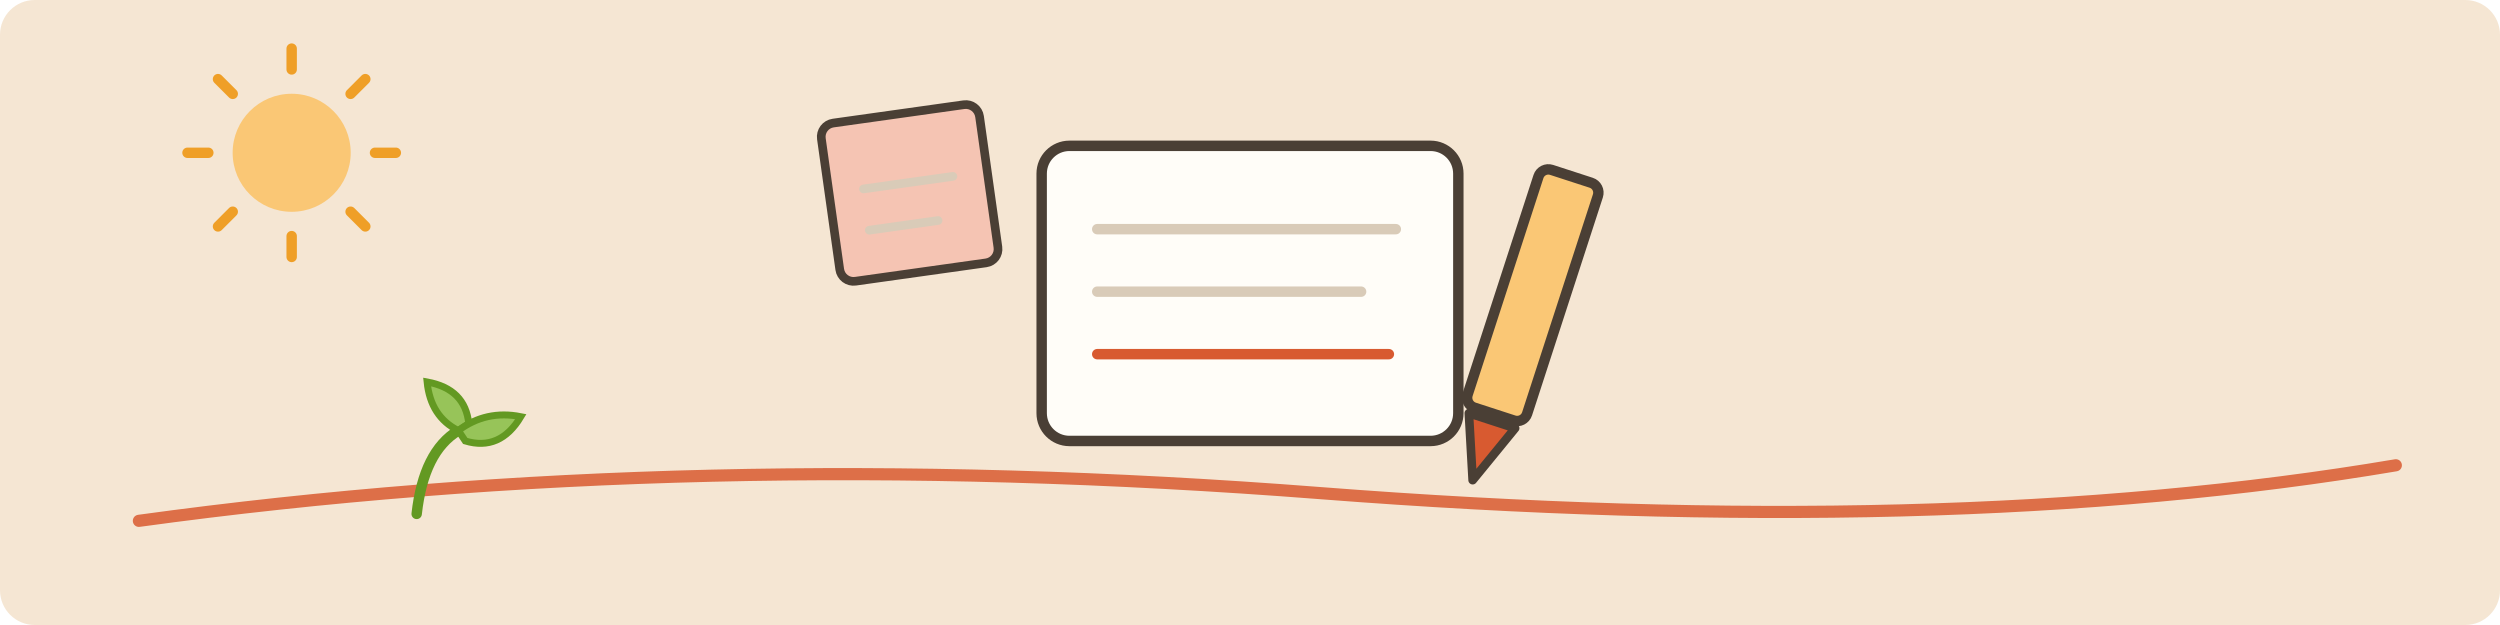
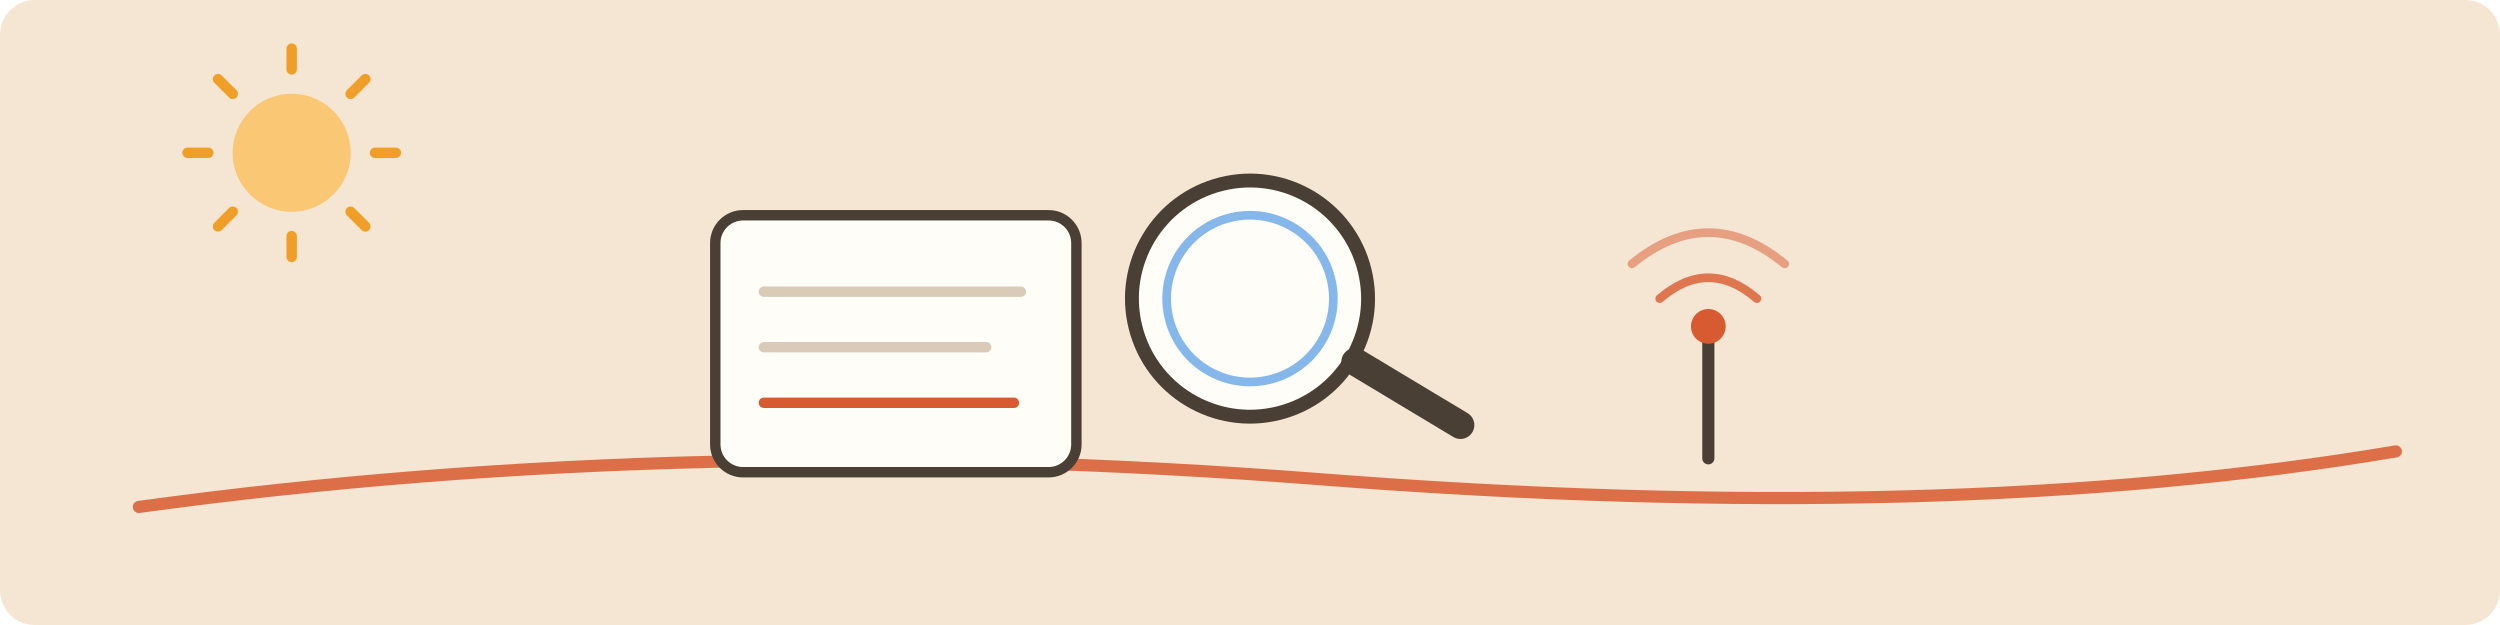
<svg xmlns="http://www.w3.org/2000/svg" width="720" height="180" viewBox="0 0 720 180" role="img" aria-hidden="true">
  <style>
.ec-bg{fill:#F5E6D3}
.ec-paper{fill:#FFFDF8}
.ec-ln{stroke:#4A3F35}
.ec-rule{stroke:#D9CBB8}
+ .ec-ink{fill:#4A3F35}
@media (prefers-color-scheme: dark){
.ec-bg{fill:#33251B}
.ec-paper{fill:#241D15}
.ec-ln{stroke:#EFE7DA}
.ec-rule{stroke:#5C5044}
+ .ec-ink{fill:#EFE7DA}
}
</style>
  <rect width="720" height="180" rx="10" class="ec-bg" />
  <g transform="translate(84,44)">
    <circle cx="0" cy="0" r="17" fill="#FAC775" />
    <line x1="0" y1="-24" x2="0" y2="-30" stroke="#EF9F27" stroke-width="3" stroke-linecap="round" transform="rotate(0)" />
    <line x1="0" y1="-24" x2="0" y2="-30" stroke="#EF9F27" stroke-width="3" stroke-linecap="round" transform="rotate(45)" />
    <line x1="0" y1="-24" x2="0" y2="-30" stroke="#EF9F27" stroke-width="3" stroke-linecap="round" transform="rotate(90)" />
    <line x1="0" y1="-24" x2="0" y2="-30" stroke="#EF9F27" stroke-width="3" stroke-linecap="round" transform="rotate(135)" />
    <line x1="0" y1="-24" x2="0" y2="-30" stroke="#EF9F27" stroke-width="3" stroke-linecap="round" transform="rotate(180)" />
    <line x1="0" y1="-24" x2="0" y2="-30" stroke="#EF9F27" stroke-width="3" stroke-linecap="round" transform="rotate(225)" />
    <line x1="0" y1="-24" x2="0" y2="-30" stroke="#EF9F27" stroke-width="3" stroke-linecap="round" transform="rotate(270)" />
    <line x1="0" y1="-24" x2="0" y2="-30" stroke="#EF9F27" stroke-width="3" stroke-linecap="round" transform="rotate(315)" />
  </g>
-   <path d="M40 150 Q200 128 380 142 T690 134" fill="none" stroke="#D85A30" stroke-width="3.5" stroke-linecap="round" opacity="0.85" />
-   <g transform="translate(300,42)">
-     <rect width="120" height="85" rx="8" class="ec-paper ec-ln" stroke-width="3" />
-     <line x1="16" y1="24" x2="102" y2="24" class="ec-rule" stroke-width="3" stroke-linecap="round" />
-     <line x1="16" y1="42" x2="92" y2="42" class="ec-rule" stroke-width="3" stroke-linecap="round" />
-     <line x1="16" y1="60" x2="100" y2="60" stroke="#D85A30" stroke-width="3" stroke-linecap="round" />
+   <path d="M40 146 Q200 124 380 138 T690 130" fill="none" stroke="#D85A30" stroke-width="3.5" stroke-linecap="round" opacity="0.85" />
+   <g transform="translate(360,86) rotate(-14)">
+     <circle cx="0" cy="0" r="34" class="ec-paper ec-ln" stroke-width="4" />
+     <circle cx="0" cy="0" r="24" fill="none" stroke="#85B7EB" stroke-width="2.5" />
+     <line x1="25" y1="25" x2="50" y2="50" class="ec-ln" stroke-width="8" stroke-linecap="round" />
  </g>
-   <g transform="translate(444,48) rotate(18)">
-     <rect width="18" height="72" rx="3" fill="#FAC775" class="ec-ln" stroke-width="3" />
-     <path d="M2 74 L9 92 L16 74 Z" fill="#D85A30" class="ec-ln" stroke-width="2.5" stroke-linejoin="round" />
+   <g transform="translate(206,62)">
+     <rect width="104" height="74" rx="8" class="ec-paper ec-ln" stroke-width="3" />
+     <line x1="14" y1="22" x2="88" y2="22" class="ec-rule" stroke-width="3" stroke-linecap="round" />
+     <line x1="14" y1="38" x2="78" y2="38" class="ec-rule" stroke-width="3" stroke-linecap="round" />
+     <line x1="14" y1="54" x2="86" y2="54" stroke="#D85A30" stroke-width="3" stroke-linecap="round" />
  </g>
-   <g transform="translate(236,36) rotate(-8)">
-     <rect width="46" height="46" rx="4" fill="#F5C4B3" class="ec-ln" stroke-width="2.5" />
-     <line x1="10" y1="20" x2="36" y2="20" class="ec-rule" stroke-width="2.5" stroke-linecap="round" />
-     <line x1="10" y1="32" x2="30" y2="32" class="ec-rule" stroke-width="2.5" stroke-linecap="round" />
-   </g>
-   <g transform="translate(120,148)">
-     <path d="M0 0 Q2 -18 12 -24" fill="none" stroke="#639922" stroke-width="3" stroke-linecap="round" />
-     <path d="M12 -24 Q4 -28 3 -38 Q14 -36 15 -26 Z" fill="#97C459" stroke="#639922" stroke-width="2" />
-     <path d="M12 -24 Q20 -30 30 -28 Q24 -18 14 -21 Z" fill="#97C459" stroke="#639922" stroke-width="2" />
+   <g transform="translate(492,132)">
+     <line x1="0" y1="0" x2="0" y2="-34" class="ec-ln" stroke-width="3.5" stroke-linecap="round" />
+     <circle cx="0" cy="-38" r="5" fill="#D85A30" />
+     <path d="M-14 -46 q14 -12 28 0" fill="none" stroke="#D85A30" stroke-width="2.5" stroke-linecap="round" opacity="0.8" />
+     <path d="M-22 -56 q22 -18 44 0" fill="none" stroke="#D85A30" stroke-width="2.5" stroke-linecap="round" opacity="0.5" />
  </g>
</svg>
